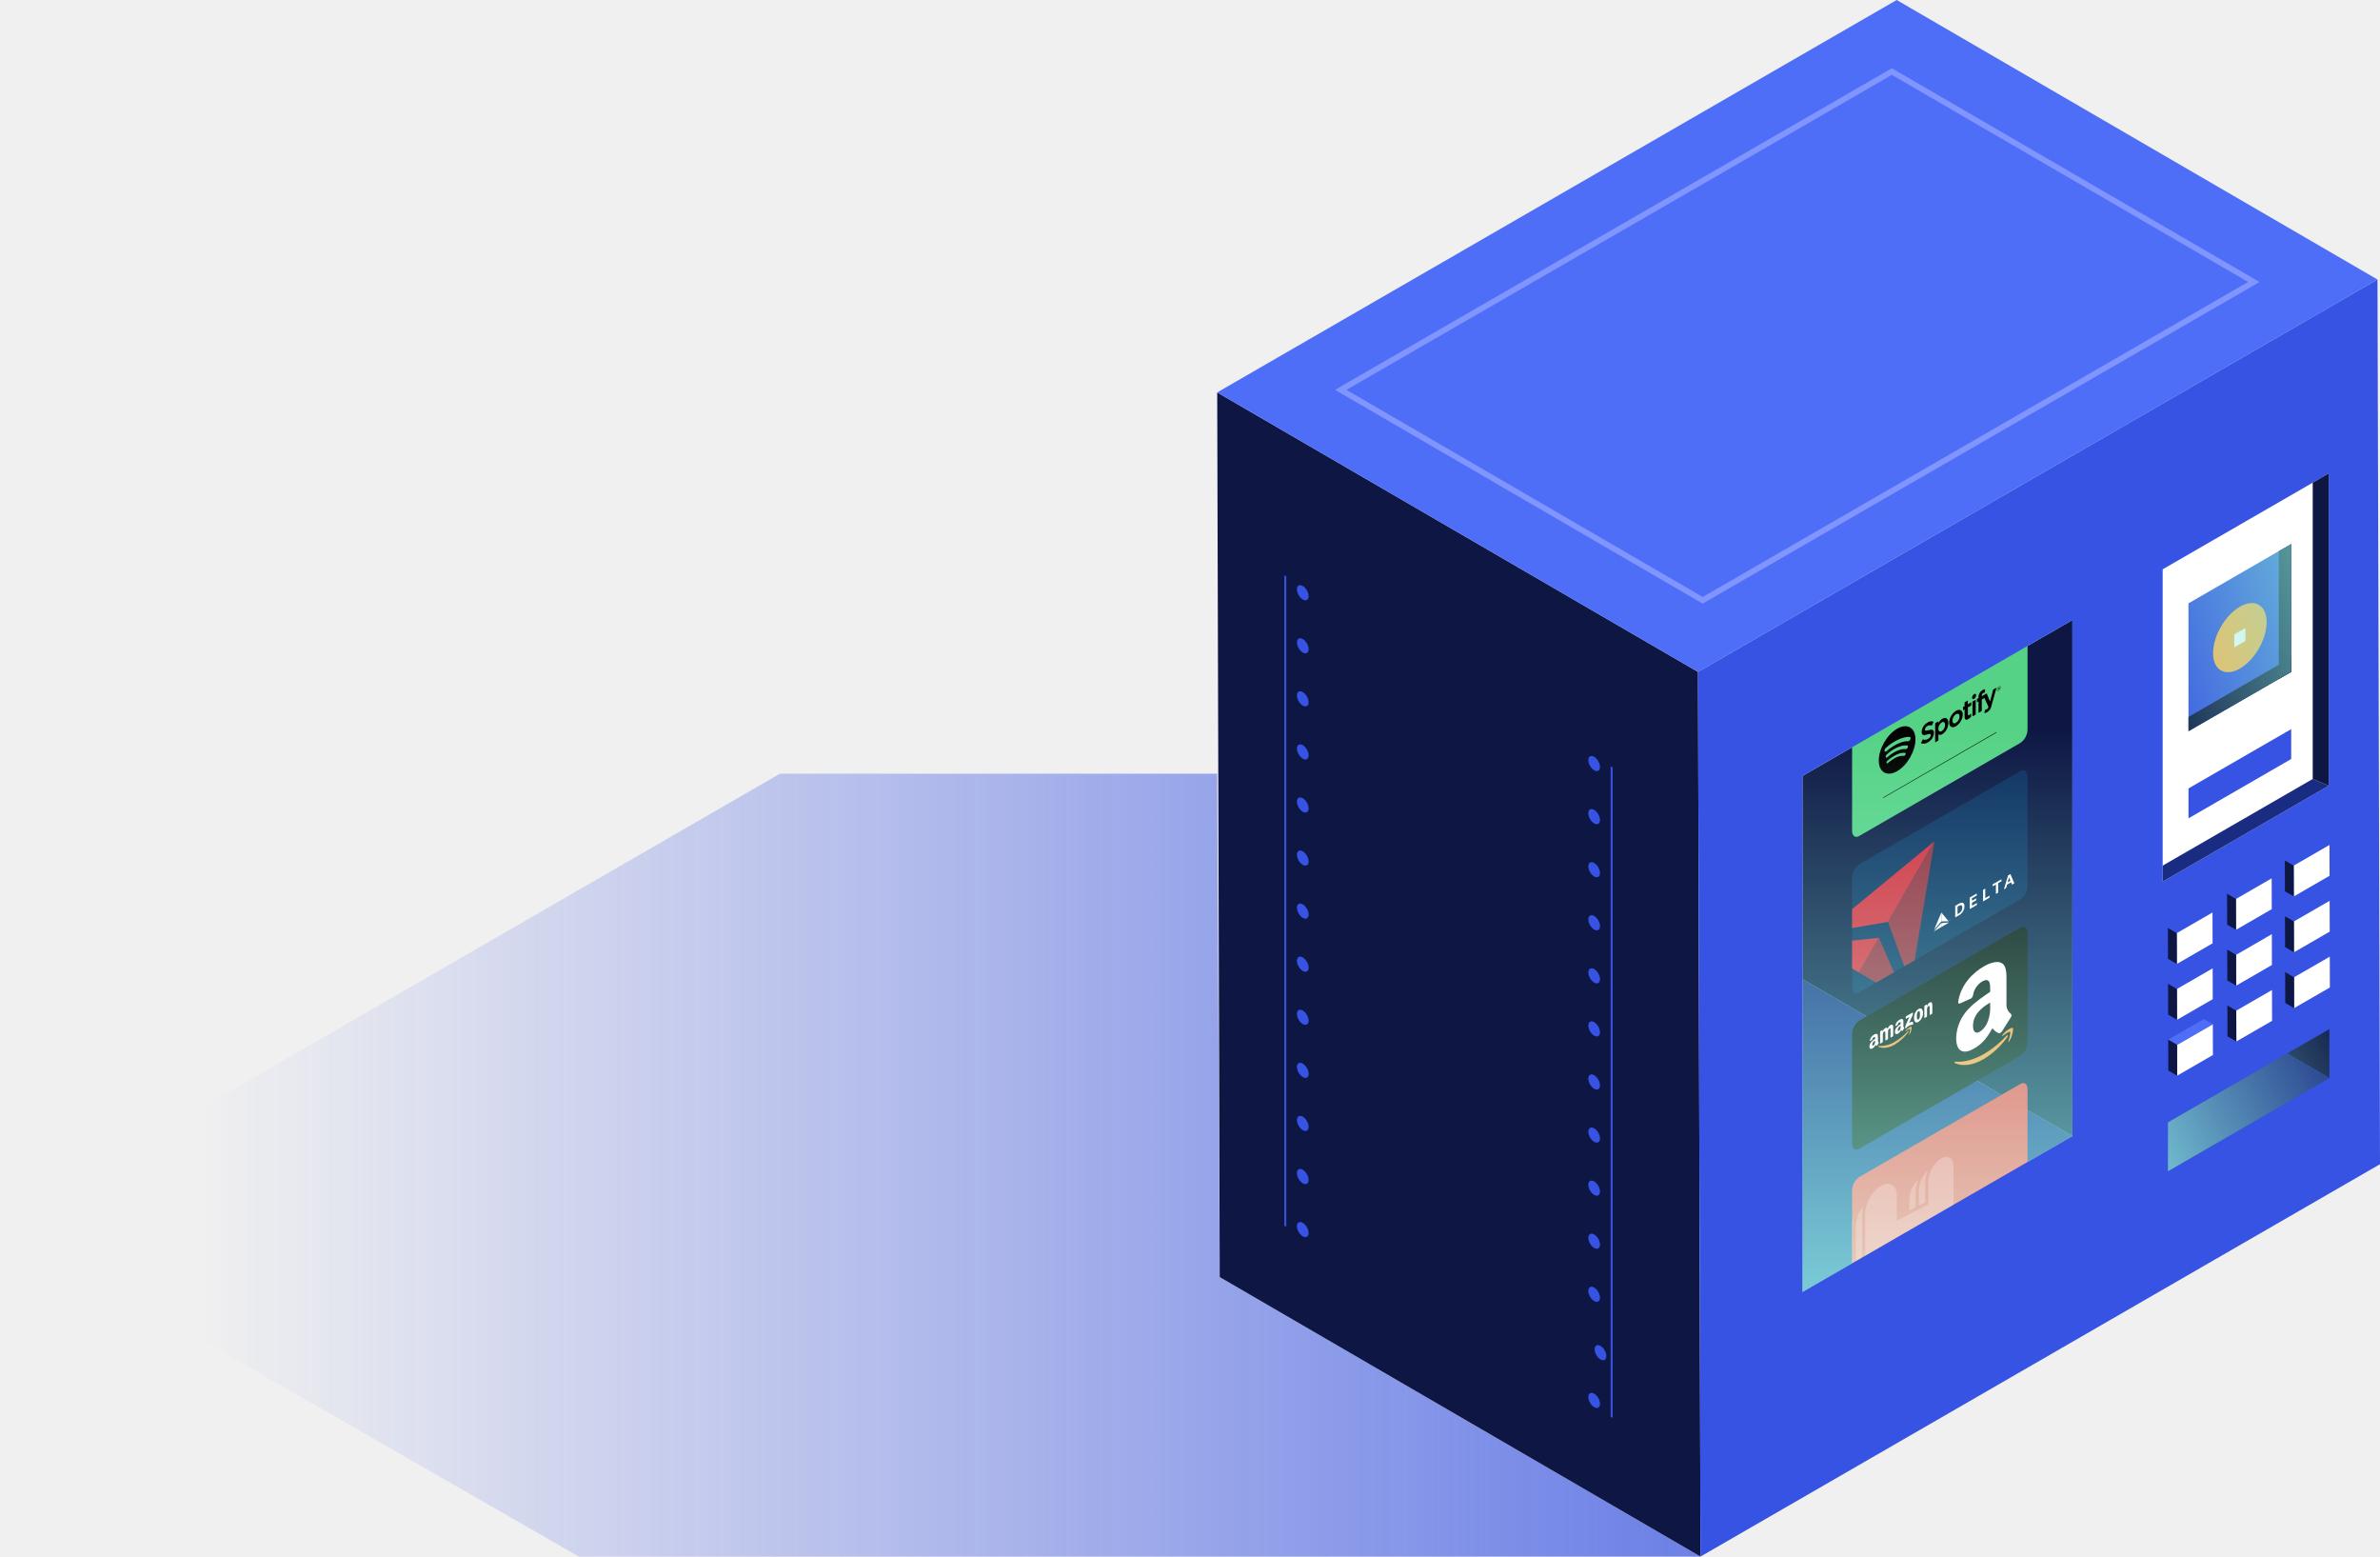
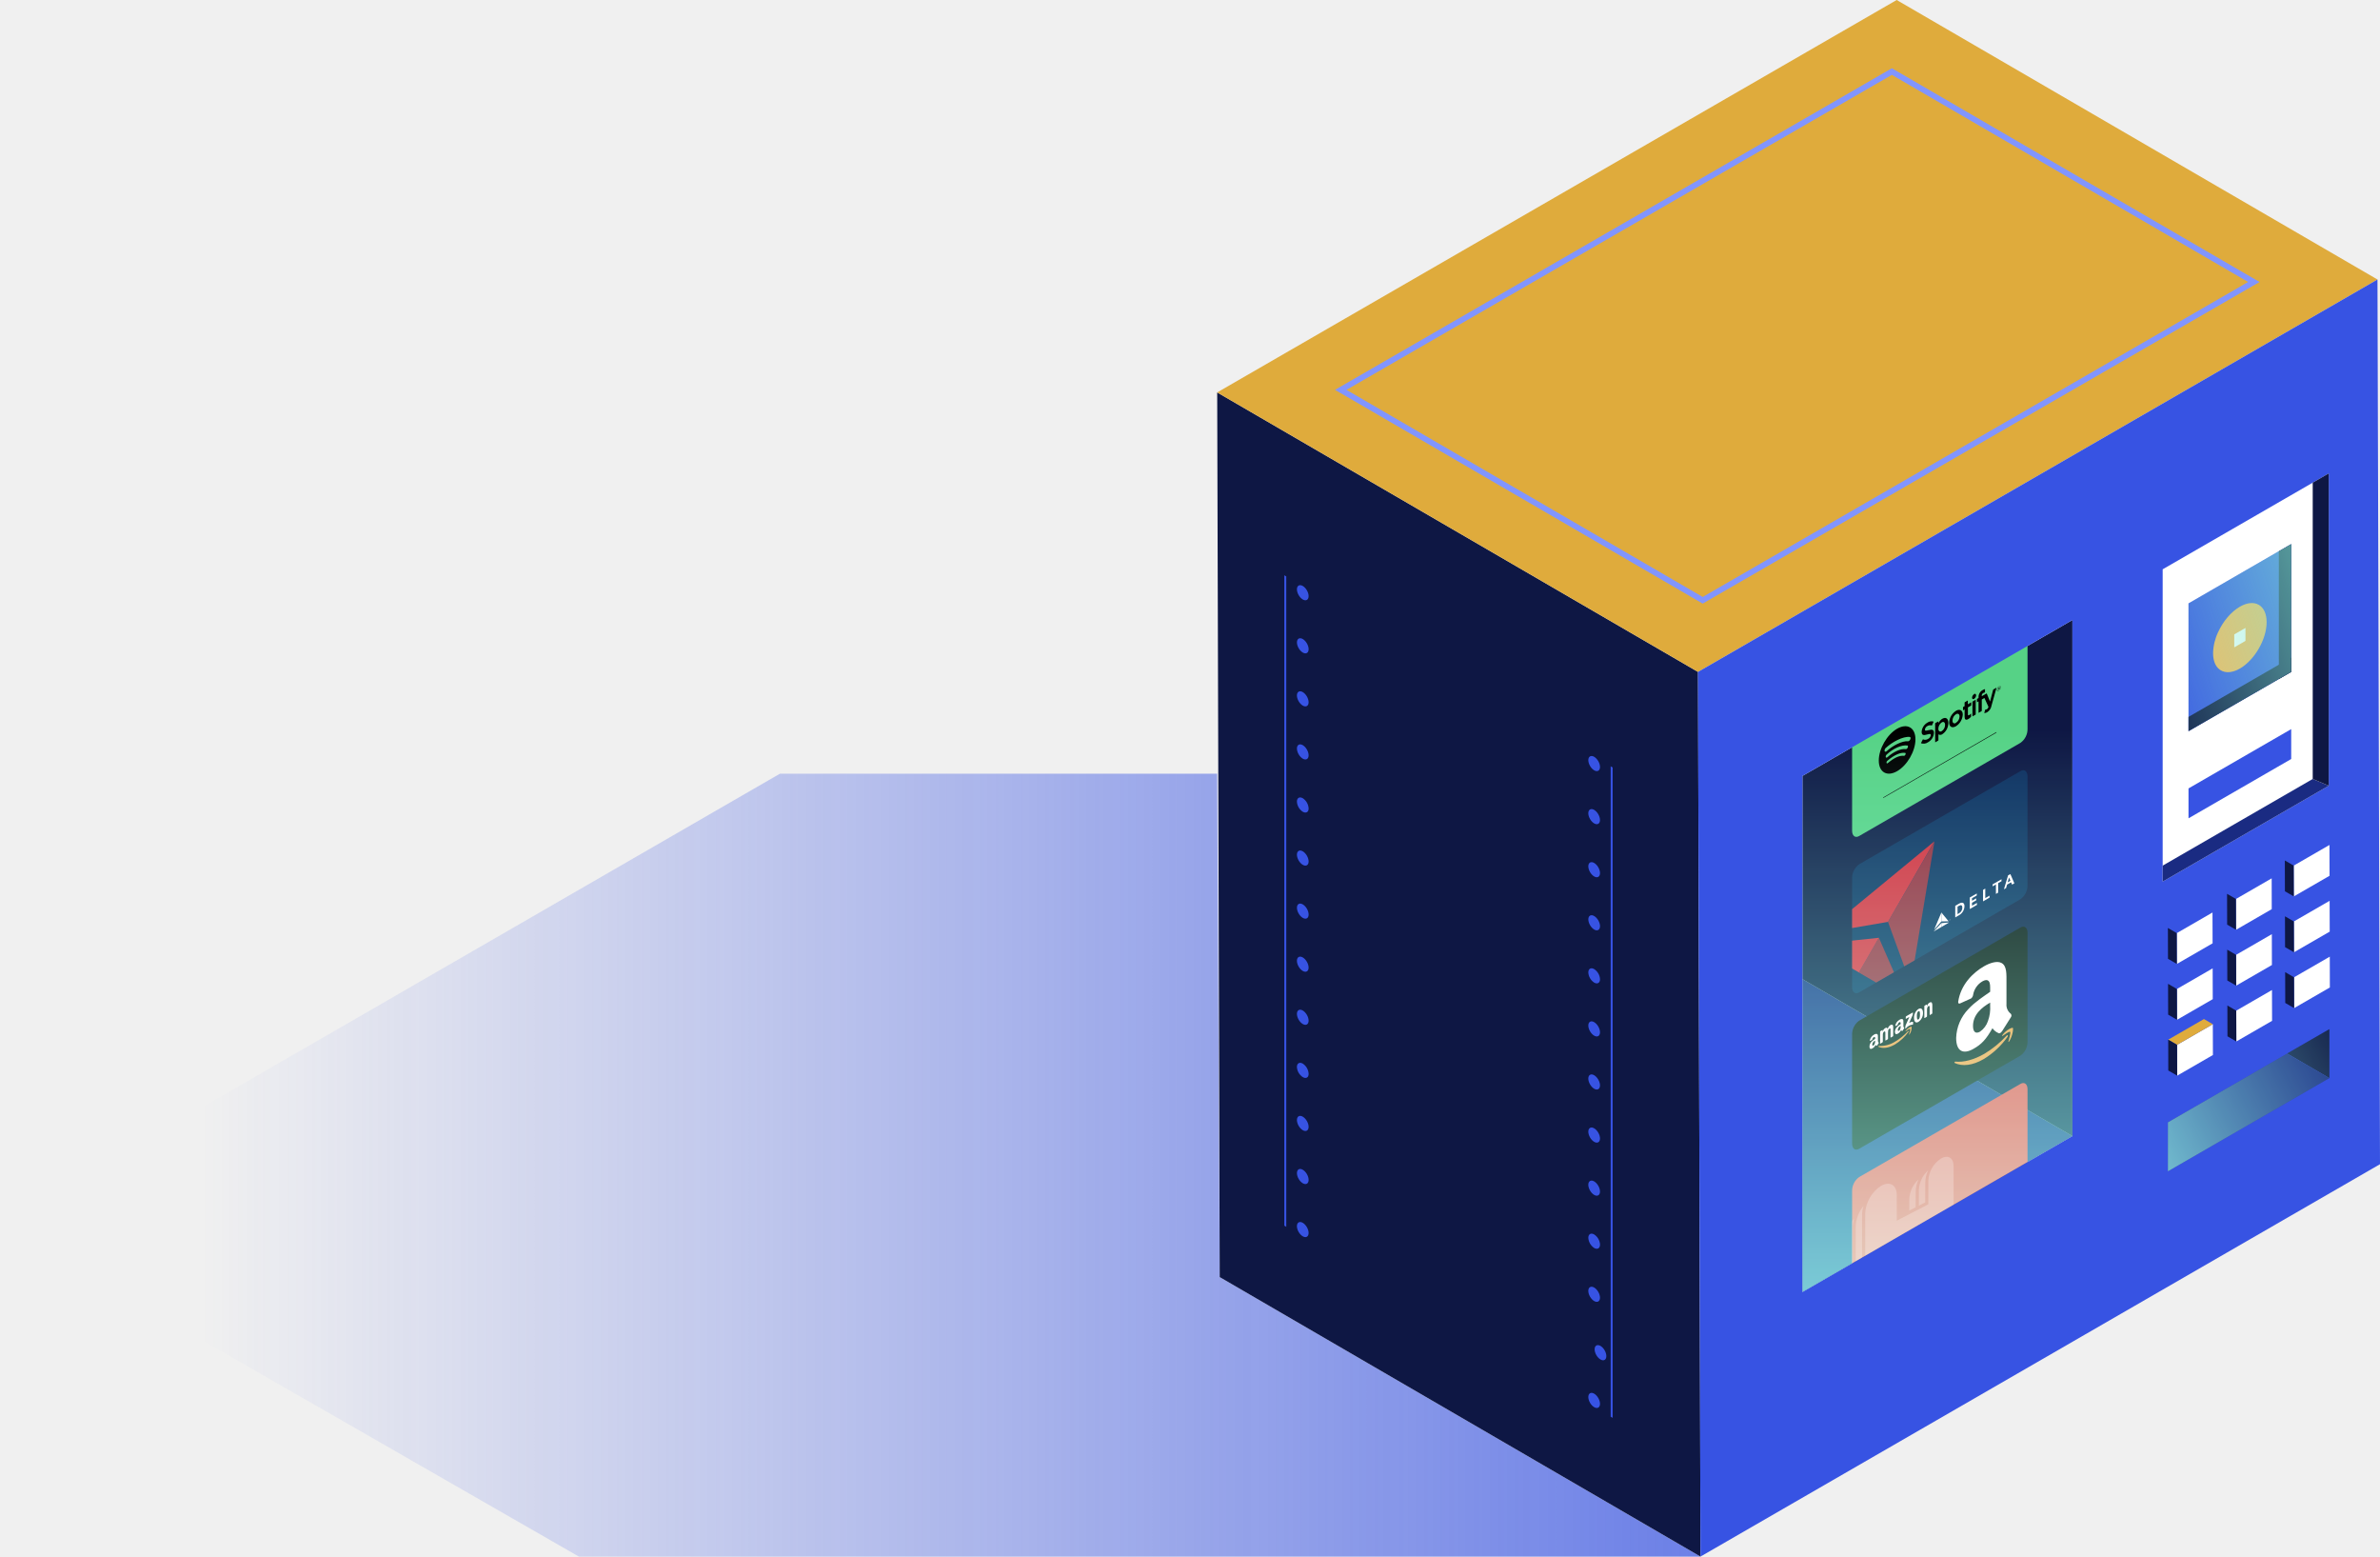
<svg xmlns="http://www.w3.org/2000/svg" xmlns:xlink="http://www.w3.org/1999/xlink" viewBox="0 0 1038.39 678.93">
  <defs>
-     <style>.cls-1,.cls-7{fill:none;}.cls-2{isolation:isolate;}.cls-3{fill:#1a2b82;}.cls-4{fill:#0e1744;}.cls-5{fill:url(#linear-gradient);}.cls-6{fill:#4f6ef7;}.cls-7{stroke:#8195ff;stroke-miterlimit:10;stroke-width:2.5px;}.cls-8{fill:#3753e3;}.cls-9{fill:#0b0a0a;}.cls-10{fill:#e59a34;}.cls-10,.cls-11{fill-rule:evenodd;}.cls-11,.cls-14{fill:#fff;}.cls-12{fill:#56d286;}.cls-13{fill:#0d2d5f;}.cls-15{clip-path:url(#clip-path);}.cls-16{fill:#90263a;}.cls-17{fill:#cd2638;}.cls-18{fill:#d53c3b;}.cls-19{clip-path:url(#clip-path-2);}.cls-20{opacity:0.25;}.cls-21,.cls-24{mix-blend-mode:screen;}.cls-21{fill:url(#linear-gradient-2);}.cls-22{fill:#fdb455;}.cls-23{fill:url(#linear-gradient-3);}.cls-24{fill:url(#linear-gradient-4);}</style>
+     <style>.cls-1,.cls-7{fill:none;}.cls-2{isolation:isolate;}.cls-3{fill:#1a2b82;}.cls-4{fill:#0e1744;}.cls-5{fill:url(#linear-gradient);}.cls-6{fill:#dfab3c;}.cls-7{stroke:#8195ff;stroke-miterlimit:10;stroke-width:2.5px;}.cls-8{fill:#3753e3;}.cls-9{fill:#0b0a0a;}.cls-10{fill:#e59a34;}.cls-10,.cls-11{fill-rule:evenodd;}.cls-11,.cls-14{fill:#fff;}.cls-12{fill:#56d286;}.cls-13{fill:#0d2d5f;}.cls-15{clip-path:url(#clip-path);}.cls-16{fill:#90263a;}.cls-17{fill:#cd2638;}.cls-18{fill:#d53c3b;}.cls-19{clip-path:url(#clip-path-2);}.cls-20{opacity:0.25;}.cls-21,.cls-24{mix-blend-mode:screen;}.cls-21{fill:url(#linear-gradient-2);}.cls-22{fill:#fdb455;}.cls-23{fill:url(#linear-gradient-3);}.cls-24{fill:url(#linear-gradient-4);}</style>
    <linearGradient id="linear-gradient" x1="2638.75" y1="508.2" x2="3813.75" y2="508.2" gradientTransform="matrix(-1, 0, 0, 1, 3901.41, 0)" gradientUnits="userSpaceOnUse">
      <stop offset="0.22" stop-color="#3753e3" />
      <stop offset="1" stop-color="#3753e3" stop-opacity="0" />
    </linearGradient>
    <clipPath id="clip-path">
      <path class="cls-1" d="M881.53,392.2l-70.39,40.63c-1.7,1-3.07-.06-3.07-2.33V382.85a7.37,7.37,0,0,1,3.07-5.88l70.39-40.64c1.7-1,3.08.06,3.08,2.33v47.65A7.4,7.4,0,0,1,881.53,392.2Z" />
    </clipPath>
    <clipPath id="clip-path-2">
      <path class="cls-1" d="M881.53,528.62l-70.39,40.64c-1.7,1-3.07-.06-3.07-2.33V519.28a7.37,7.37,0,0,1,3.07-5.88l70.39-40.64c1.7-1,3.08.06,3.08,2.33v47.65A7.36,7.36,0,0,1,881.53,528.62Z" />
    </clipPath>
    <linearGradient id="linear-gradient-2" x1="906.35" y1="518.74" x2="1031.93" y2="453.43" gradientUnits="userSpaceOnUse">
      <stop offset="0" stop-color="#84ecd3" />
      <stop offset="1" stop-color="#84ecd3" stop-opacity="0" />
    </linearGradient>
    <linearGradient id="linear-gradient-3" x1="1064.4" y1="249.83" x2="925.12" y2="295.03" xlink:href="#linear-gradient-2" />
    <linearGradient id="linear-gradient-4" x1="845.3" y1="618.42" x2="845.3" y2="318.44" xlink:href="#linear-gradient-2" />
  </defs>
  <g class="cls-2">
    <g id="Layer_2" data-name="Layer 2">
      <g id="Layer_1-2" data-name="Layer 1">
        <polygon class="cls-3" points="904.19 495.51 786.41 563.51 786.41 427.07 904.19 495.51" />
        <polygon class="cls-4" points="904.19 270.44 904.19 495.51 786.41 427.07 786.41 338.44 904.19 270.44" />
        <polygon class="cls-5" points="532.16 557.02 741.93 678.93 252.57 678.93 0 533.91 340.28 337.46 531.06 337.46 532.16 557.02" />
        <polygon class="cls-4" points="741.93 678.93 532.16 557.02 531.06 171.16 740.83 293.06 741.93 678.93" />
        <polygon class="cls-6" points="740.83 293.06 531.06 171.16 827.52 0 1037.29 121.91 740.83 293.06" />
        <polygon class="cls-7" points="983.35 122.99 742.88 261.82 584.96 170.04 825.42 31.21 983.35 122.99" />
        <polygon class="cls-8" points="703.59 618.41 703.59 334.74 702.73 334.24 702.73 617.91 703.59 618.41" />
        <ellipse class="cls-8" cx="695.53" cy="448.77" rx="2.08" ry="3.61" transform="translate(-131.2 407.89) rotate(-30)" />
        <ellipse class="cls-8" cx="695.53" cy="471.92" rx="2.08" ry="3.61" transform="translate(-142.78 410.99) rotate(-30)" />
        <path class="cls-8" d="M695.53,544.32c1.41.81,2.56.15,2.56-1.48a5.65,5.65,0,0,0-2.56-4.42c-1.4-.81-2.55-.15-2.55,1.48A5.69,5.69,0,0,0,695.53,544.32Z" />
        <ellipse class="cls-8" cx="695.53" cy="495.07" rx="2.08" ry="3.61" transform="translate(-154.35 414.1) rotate(-30)" />
        <path class="cls-8" d="M695.53,428.57c1.41.81,2.56.15,2.56-1.47a5.64,5.64,0,0,0-2.56-4.42c-1.4-.82-2.55-.15-2.55,1.47A5.67,5.67,0,0,0,695.53,428.57Z" />
        <ellipse class="cls-8" cx="695.53" cy="402.48" rx="2.08" ry="3.61" transform="translate(-108.05 401.69) rotate(-30)" />
        <ellipse class="cls-8" cx="695.53" cy="518.22" rx="2.08" ry="3.61" transform="translate(-165.93 417.2) rotate(-30)" />
        <ellipse class="cls-8" cx="695.53" cy="564.52" rx="2.08" ry="3.61" transform="translate(-189.08 423.4) rotate(-30)" />
        <ellipse class="cls-8" cx="695.53" cy="587.66" rx="2.08" ry="3.61" transform="matrix(0.87, -0.5, 0.5, 0.87, -200.65, 426.5)" />
        <ellipse class="cls-8" cx="695.53" cy="610.81" rx="2.08" ry="3.61" transform="translate(-212.22 429.6) rotate(-30)" />
        <ellipse class="cls-8" cx="695.53" cy="379.33" rx="2.08" ry="3.61" transform="translate(-96.48 398.59) rotate(-30)" />
        <ellipse class="cls-8" cx="695.53" cy="356.18" rx="2.08" ry="3.61" transform="translate(-84.91 395.49) rotate(-30)" />
        <ellipse class="cls-8" cx="695.53" cy="333.03" rx="2.08" ry="3.61" transform="translate(-73.33 392.39) rotate(-30)" />
        <polygon class="cls-8" points="560.34 534.59 560.34 250.92 561.2 251.42 561.2 535.09 560.34 534.59" />
        <ellipse class="cls-8" cx="568.4" cy="374.26" rx="2.08" ry="3.61" transform="translate(-110.98 334.34) rotate(-30)" />
        <ellipse class="cls-8" cx="568.4" cy="397.41" rx="2.08" ry="3.61" transform="translate(-122.55 337.44) rotate(-30)" />
        <path class="cls-8" d="M568.4,469.8a5.65,5.65,0,0,1-2.56-4.42c0-1.62,1.15-2.29,2.56-1.47a5.65,5.65,0,0,1,2.55,4.42C571,470,569.8,470.61,568.4,469.8Z" />
        <ellipse class="cls-8" cx="568.4" cy="420.55" rx="2.08" ry="3.61" transform="translate(-134.13 340.54) rotate(-30)" />
        <path class="cls-8" d="M568.4,354.06a5.67,5.67,0,0,1-2.56-4.43c0-1.62,1.15-2.28,2.56-1.47a5.67,5.67,0,0,1,2.55,4.42C571,354.2,569.8,354.87,568.4,354.06Z" />
        <ellipse class="cls-8" cx="568.4" cy="327.96" rx="2.08" ry="3.61" transform="translate(-87.83 328.14) rotate(-30)" />
        <ellipse class="cls-8" cx="568.4" cy="443.7" rx="2.08" ry="3.61" transform="translate(-145.7 343.64) rotate(-30)" />
        <ellipse class="cls-8" cx="568.4" cy="490" rx="2.08" ry="3.61" transform="translate(-168.85 349.85) rotate(-30)" />
        <ellipse class="cls-8" cx="568.4" cy="513.15" rx="2.08" ry="3.61" transform="translate(-180.42 352.95) rotate(-30)" />
        <ellipse class="cls-8" cx="568.4" cy="536.29" rx="2.08" ry="3.61" transform="translate(-192 356.05) rotate(-30)" />
        <ellipse class="cls-8" cx="568.4" cy="304.81" rx="2.08" ry="3.61" transform="translate(-76.26 325.04) rotate(-30)" />
        <ellipse class="cls-8" cx="568.4" cy="281.67" rx="2.08" ry="3.61" transform="translate(-64.68 321.94) rotate(-30)" />
        <ellipse class="cls-8" cx="568.4" cy="258.52" rx="2.08" ry="3.61" transform="translate(-53.11 318.84) rotate(-30)" />
        <path class="cls-9" d="M881.53,460.41l-70.39,40.64c-1.7,1-3.07-.06-3.07-2.33V451.07a7.39,7.39,0,0,1,3.07-5.89l70.39-40.63c1.7-1,3.08.06,3.08,2.33v47.65A7.38,7.38,0,0,1,881.53,460.41Z" />
        <path id="path8" class="cls-10" d="M832.65,450.06a19.88,19.88,0,0,1-5.9,5.5c-2.8,1.61-5.31,1.87-7.21,1-.15-.07,0-.36.16-.34a12.47,12.47,0,0,0,7.21-1.95,24.55,24.55,0,0,0,5.51-4.48c.27-.29.49-.08.23.3" />
        <path id="path10" class="cls-10" d="M833.31,448.8c-.2-.19-1.35.63-1.86,1-.16.11-.18,0,0-.23.91-1.27,2.41-1.92,2.58-1.77a5.37,5.37,0,0,1-.9,3.35c-.13.2-.26.2-.2,0,.19-.67.63-2.17.42-2.35" />
        <path id="path12" class="cls-11" d="M831.48,444.27v-.72a.37.37,0,0,1,.16-.28l2.8-1.61c.09-.05.16,0,.16.09v.62a2,2,0,0,1-.21.58l-1.45,3.23a2.93,2.93,0,0,1,1.59-.52c.11,0,.14.1.15.19v.78c0,.1-.1.28-.2.28a4.16,4.16,0,0,0-3,1.71c-.09.12-.19.05-.19-.05v-.74a1.35,1.35,0,0,1,.1-.55l1.68-3.76-1.46.84c-.09.05-.17,0-.17-.09" />
        <path id="path14" class="cls-11" d="M821.29,454.67l-.85.5a.1.1,0,0,1-.15-.08V450a.34.34,0,0,1,.16-.27l.8-.46c.08,0,.15,0,.15.08V450h0a2.43,2.43,0,0,1,1.12-1.58c.53-.31.86-.2,1.1.3a2.69,2.69,0,0,1,1.17-1.62c.36-.2.75-.26,1,0s.21.92.21,1.46v3.2a.37.37,0,0,1-.16.28l-.85.49c-.09,0-.16,0-.16-.1v-2.68a7.26,7.26,0,0,0,0-.94c-.06-.3-.25-.29-.5-.14a1.31,1.31,0,0,0-.51.7,4.48,4.48,0,0,0-.08,1v2.68a.36.36,0,0,1-.16.28l-.85.49a.1.1,0,0,1-.15-.09v-2.69c0-.56.08-1.44-.53-1.09s-.58,1.15-.58,1.73v2.69a.35.35,0,0,1-.17.27" />
        <path id="path16" class="cls-11" d="M837,440.09c1.27-.73,2,.13,2,1.73a4.63,4.63,0,0,1-2,3.89c-1.23.71-1.91-.15-1.91-1.72a4.51,4.51,0,0,1,1.91-3.9m0,1c-.63.36-.67,1.37-.67,2s0,1.94.66,1.56.69-1.47.69-2.12a4.69,4.69,0,0,0-.12-1.27c-.1-.29-.29-.32-.56-.16" />
        <path id="path18" class="cls-11" d="M840.58,443.54l-.84.49c-.09,0-.16,0-.16-.1v-5.06a.36.36,0,0,1,.17-.26l.78-.45c.08,0,.14,0,.16,0V439h0a2.57,2.57,0,0,1,1.16-1.69c.38-.22.75-.27,1,0a2.84,2.84,0,0,1,.22,1.44v3.19a.35.35,0,0,1-.16.25l-.85.5c-.08,0-.14,0-.15-.08v-2.75c0-.55.05-1.39-.53-1.05a1.27,1.27,0,0,0-.5.69,3.43,3.43,0,0,0-.13,1v2.73a.38.38,0,0,1-.17.28" />
        <path id="path28" class="cls-11" d="M829.26,447.66a2.78,2.78,0,0,1-.16,1.14,1.53,1.53,0,0,1-.59.78c-.33.19-.52,0-.52-.41a2.08,2.08,0,0,1,1.27-1.72v.21m.85,1.91a.25.25,0,0,1-.2.14,1,1,0,0,1-.48-.38,3.48,3.48,0,0,1-1.41,1.53c-.71.41-1.27.22-1.27-.81a3.2,3.2,0,0,1,.91-2.13,9.79,9.79,0,0,1,1.6-1.27v-.12a1.12,1.12,0,0,0-.11-.66c-.1-.12-.3-.08-.47,0a1.43,1.43,0,0,0-.69,1,.39.39,0,0,1-.14.26l-.83.38c-.07,0-.15,0-.12-.14a3.68,3.68,0,0,1,1.9-2.6,1.49,1.49,0,0,1,1.28-.25c.41.21.37.83.37,1.48v1.54a.82.82,0,0,0,.32.72.22.22,0,0,1,0,.27c-.18.27-.48.76-.65,1h0" />
        <path id="path30" class="cls-11" d="M818.11,454.09a2.76,2.76,0,0,1-.16,1.14,1.49,1.49,0,0,1-.58.79c-.33.19-.52,0-.52-.42a2.08,2.08,0,0,1,1.26-1.72v.21M819,456a.28.28,0,0,1-.2.14,1.13,1.13,0,0,1-.49-.37,3.38,3.38,0,0,1-1.4,1.52c-.71.41-1.27.22-1.27-.8a3.2,3.2,0,0,1,.91-2.14,10.09,10.09,0,0,1,1.59-1.26V453c0-.23,0-.52-.1-.65s-.3-.09-.48,0a1.41,1.41,0,0,0-.68,1,.39.39,0,0,1-.15.27l-.82.37c-.07,0-.15,0-.13-.13a3.74,3.74,0,0,1,1.9-2.61,1.54,1.54,0,0,1,1.28-.25c.42.21.38.83.38,1.48V454a.82.82,0,0,0,.32.73.21.21,0,0,1,0,.26l-.65,1h0" />
        <path id="path8-2" data-name="path8" class="cls-10" d="M875.84,452.28a34.89,34.89,0,0,1-10.36,9.66c-4.9,2.83-9.32,3.27-12.66,1.7-.26-.12,0-.63.29-.6,3.6.35,8.06-.76,12.66-3.41a43.53,43.53,0,0,0,9.66-7.87c.47-.51.87-.14.41.52" />
        <path id="path10-2" data-name="path10" class="cls-10" d="M877,450.06c-.35-.32-2.37,1.12-3.27,1.77-.27.19-.31-.06-.07-.4,1.6-2.23,4.23-3.37,4.54-3.11s-.08,3.54-1.59,5.87c-.23.35-.45.36-.34,0,.33-1.18,1.09-3.81.73-4.14" />
        <path id="path30-2" data-name="path30" class="cls-11" d="M868.3,438.57a16.58,16.58,0,0,1-.94,6.73,9.15,9.15,0,0,1-3.48,4.67c-1.93,1.11-3.06.06-3.06-2.47,0-5,3.84-8.1,7.48-10.2v1.27m5.08,11.3a1.53,1.53,0,0,1-1.19.83,6.08,6.08,0,0,1-2.89-2.23c-2.76,4.86-4.71,7-8.3,9-4.23,2.44-7.53,1.32-7.53-4.75a19,19,0,0,1,5.37-12.64c2.73-3,6.55-5.43,9.46-7.5v-.75c0-1.39.09-3.09-.61-3.88s-1.79-.49-2.82.11a8.46,8.46,0,0,0-4,5.85,2.47,2.47,0,0,1-.87,1.57l-4.89,2.21c-.41.13-.86,0-.75-.79,1.13-7.52,6.47-12.67,11.26-15.44,2.45-1.41,5.65-2.5,7.58-1.47,2.45,1.24,2.22,4.92,2.22,8.77v9.1a4.85,4.85,0,0,0,1.9,4.31,1.24,1.24,0,0,1,0,1.56c-1,1.59-2.85,4.49-3.86,6.11h0" />
        <path class="cls-12" d="M881.53,324l-70.39,40.64c-1.7,1-3.07-.06-3.07-2.33V314.61a7.36,7.36,0,0,1,3.07-5.88l70.39-40.64c1.7-1,3.08.06,3.08,2.33v47.65A7.36,7.36,0,0,1,881.53,324Z" />
        <path d="M827.71,317.84c-4.41,2.54-8,8.75-8,13.87s3.58,7.19,8,4.65,8-8.76,8-13.87-3.57-7.2-8-4.65Zm3.66,11.24c-.15.35-.45.62-.69.59-1.87-.25-4.23.81-7,3.15-.27.23-.53.19-.59-.09a1,1,0,0,1,.37-.91c3-2.56,5.65-3.72,7.75-3.44C831.44,328.41,831.51,328.72,831.37,329.08Zm1-3.09c-.18.45-.56.78-.85.74-2.15-.3-5.42,1.15-8,3.51-.32.3-.67.29-.77,0a1.25,1.25,0,0,1,.41-1.14c2.9-2.7,6.51-4.28,9-3.95.29,0,.38.43.2.87Zm.09-2.67c-2.57-.29-6.82,2-9.27,4.28-.4.37-.82.35-.94,0a1.52,1.52,0,0,1,.5-1.36c2.82-2.62,7.51-5.14,10.47-4.81.36,0,.47.5.26,1s-.67.93-1,.89Zm9-4.86c-1.38.41-1.62.28-1.62-.28a2,2,0,0,1,1.07-1.51,2.33,2.33,0,0,1,1.88-.25.1.1,0,0,0,.07,0,.16.16,0,0,0,.06-.08l.67-1.49c0-.06,0-.12,0-.13a3.15,3.15,0,0,0-2.65.46,5,5,0,0,0-2.53,4c0,1.59.9,1.63,2.45,1.17,1.32-.4,1.54-.24,1.54.29a2.09,2.09,0,0,1-1.17,1.63,2.26,2.26,0,0,1-2.2.21s0,0-.07,0l-.06.08-.75,1.47c0,.07,0,.13,0,.15a3.29,3.29,0,0,0,3-.41,5,5,0,0,0,2.63-4.11c0-1.33-.68-1.67-2.36-1.17Zm6-5a4.58,4.58,0,0,0-1.73,2v-.73c0-.06,0-.08-.09-.06l-1.24.72a.2.2,0,0,0-.09.15v8.14c0,.06,0,.08.09.06l1.24-.72a.2.2,0,0,0,.09-.15v-2.57a1.5,1.5,0,0,0,1.73-.09,5.86,5.86,0,0,0,2.6-4.86c0-2.21-1.3-2.61-2.6-1.86Zm1.17,2.69a3.25,3.25,0,0,1-1.45,2.74c-.85.49-1.48,0-1.48-1.05a3.34,3.34,0,0,1,1.48-2.76c.84-.49,1.45,0,1.45,1.07Zm4.78-6.12a6.42,6.42,0,0,0-3,5.09c0,1.88,1.29,2.6,2.94,1.65a6.44,6.44,0,0,0,3-5.09c0-1.89-1.3-2.61-3-1.65Zm0,5.27c-.88.51-1.55.07-1.55-1a3.35,3.35,0,0,1,1.53-2.78c.89-.51,1.56-.08,1.56,1A3.38,3.38,0,0,1,853.38,315.26Zm6.51-8.9-1.36.78v-1.61a.06.06,0,0,0-.09,0l-1.23.71a.2.2,0,0,0-.09.16V308l-.6.34a.2.2,0,0,0-.09.16v1.23c0,.06,0,.08.09.05l.6-.34v3.18c0,1.29.55,1.62,1.64,1a3.88,3.88,0,0,0,1.15-1,.18.18,0,0,0,.05-.11v-1.18s0-.06,0-.06a.11.11,0,0,0-.09,0,2.94,2.94,0,0,1-.73.62c-.39.23-.57.12-.57-.35v-3l1.36-.78a.2.2,0,0,0,.09-.16v-1.23c0-.06,0-.08-.09-.05Zm4.73-2.73v-.19a1.22,1.22,0,0,1,.62-1.2,2.24,2.24,0,0,1,.7-.26s.06,0,.08-.06a.21.21,0,0,0,0-.11v-1.2a.06.06,0,0,0-.07-.07,3.48,3.48,0,0,0-1,.43,3.43,3.43,0,0,0-1.74,3.15v.31l-.6.34a.2.2,0,0,0-.09.16v1.23c0,.06,0,.08.09.06l.6-.35v4.91c0,.06,0,.08.09.06l1.23-.72a.2.2,0,0,0,.09-.15v-4.91l1.15-.67,1.77,3.89c-.2.63-.4.85-.67,1a1.13,1.13,0,0,1-.68.17.13.13,0,0,0-.07,0,.22.22,0,0,0,0,.08l-.42,1.31c0,.06,0,.11,0,.11a2.14,2.14,0,0,0,1.31-.37,4.17,4.17,0,0,0,1.86-2.89l2.14-7.65s0-.07,0-.09,0,0-.07,0l-1.28.74a.19.19,0,0,0-.09.12L868.25,306l-1.44-3.53s0,0-.08,0l-2.11,1.21Zm-2.74,1.58-1.24.71a.2.2,0,0,0-.09.16v6.25a.06.06,0,0,0,.09.05l1.24-.71a.2.2,0,0,0,.09-.16v-6.25a.06.06,0,0,0-.09-.05Zm-.61-2.49a2,2,0,0,0-.89,1.54c0,.56.4.8.89.51a2,2,0,0,0,.88-1.53C862.15,302.67,861.75,302.44,861.27,302.72Zm10.81-1.39c-.49.28-.87.05-.87-.51a1.91,1.91,0,0,1,.87-1.51c.49-.28.87-.05.87.5A1.92,1.92,0,0,1,872.08,301.33Zm0-1.92a1.71,1.71,0,0,0-.78,1.36c0,.5.33.71.78.46a1.73,1.73,0,0,0,.78-1.36C872.86,299.36,872.52,299.15,872.08,299.41Zm.19.9.25.25-.21.12-.22-.23-.19.1v.37l-.17.1V300l.4-.23c.22-.12.36-.08.36.13a.64.64,0,0,1-.21.45Zm-.14-.4-.23.13v.34l.23-.13a.34.34,0,0,0,.18-.27C872.31,299.87,872.24,299.85,872.13,299.91Z" />
        <polygon points="871.03 319.55 821.65 348.06 821.65 347.8 871.03 319.29 871.03 319.55" />
        <path class="cls-13" d="M881.53,392.2l-70.39,40.63c-1.7,1-3.07-.06-3.07-2.33V382.85a7.37,7.37,0,0,1,3.07-5.88l70.39-40.64c1.7-1,3.08.06,3.08,2.33v47.65A7.4,7.4,0,0,1,881.53,392.2Z" />
        <path class="cls-14" d="M850.16,401.83l-3.14.06V398Zm.25.52-3.39.3v1.66Z" />
        <polyline class="cls-14" points="843.87 405.46 847.02 398.02 847.02 401.89 843.87 405.46" />
        <polyline class="cls-14" points="843.62 406.28 847.02 404.31 847.02 402.65 843.62 406.28" />
        <path class="cls-14" d="M850.69,401c.12-.07.22,0,.22.13a.48.48,0,0,1-.22.39c-.12.07-.22,0-.22-.13h0A.49.49,0,0,1,850.69,401Zm0,.48a.44.44,0,0,0,.19-.33.12.12,0,0,0-.19-.11.41.41,0,0,0-.19.33h0c0,.12.08.17.19.11Zm-.05,0,0,0v-.3l.1-.06c.06,0,.08,0,.08,0a.17.17,0,0,1-.07.12l.08.09,0,0-.08-.09-.05,0Zm0-.17,0,0a.12.12,0,0,0,.08-.1s0,0-.06,0l-.06,0v.1Z" />
        <path class="cls-14" d="M853.07,400.15l1.52-.88a4.67,4.67,0,0,0,2.51-4c0-1.56-.94-2-2.51-1.06l-1.52.88Zm1-4.7.56-.33c1-.58,1.53-.29,1.53.76a2.79,2.79,0,0,1-1.53,2.51l-.56.33Z" />
        <polygon class="cls-14" points="860.38 393.75 862.22 392.69 862.22 391.82 860.38 392.88 860.38 391.78 862.46 390.58 862.46 389.71 859.41 391.47 859.41 396.49 862.53 394.69 862.53 393.82 860.38 395.06 860.38 393.75" />
        <polygon class="cls-14" points="868.03 390.64 866.17 391.72 866.17 387.57 865.2 388.13 865.2 393.15 868.03 391.51 868.03 390.64" />
        <polygon class="cls-14" points="873.25 383.49 869.37 385.73 869.37 386.6 870.82 385.76 870.82 389.9 871.79 389.34 871.79 385.2 873.25 384.36 873.25 383.49" />
        <path class="cls-14" d="M878.86,385.26l-1,.58-.42-1-1.76,1-.43,1.5-.94.54,1.81-6.08,1-.56Zm-1.71-1.11-.6-1.43-.61,2.13Z" />
        <g class="cls-15">
          <path class="cls-16" d="M833.63,429.18l-9.9-27.09L844,367Zm-2,7L819.74,409,811,424.15Z" />
          <polyline class="cls-17" points="795.46 406.93 843.96 366.96 823.73 402.09 795.46 406.93" />
          <polyline class="cls-17" points="790.43 412.14 811.04 424.15 819.74 409.03 790.43 412.14" />
        </g>
        <path class="cls-18" d="M881.53,528.62l-70.39,40.64c-1.7,1-3.07-.06-3.07-2.33V519.28a7.37,7.37,0,0,1,3.07-5.88l70.39-40.64c1.7-1,3.08.06,3.08,2.33v47.65A7.36,7.36,0,0,1,881.53,528.62Z" />
        <g id="layer1">
          <g id="g5994">
            <path id="path3013" class="cls-14" d="M877.66,517.65s-.07,0-.07,0v-.55l-.13.08s-.06,0-.06,0a.15.15,0,0,1,.06-.11l.41-.24s.06,0,.06,0a.15.15,0,0,1-.06.11l-.14.07v.55a.17.17,0,0,1-.07.13m1-.59s-.07,0-.07,0v-.48l-.18.63a.09.09,0,0,1,0,.05s0,0,0,0l-.18-.42v.47a.17.17,0,0,1-.07.13s-.07,0-.07,0v-.56a.23.23,0,0,1,.12-.2c.05,0,.09,0,.1,0l.14.33.13-.48a.28.28,0,0,1,.11-.15c.06,0,.11,0,.11.07v.57a.15.15,0,0,1-.07.12" />
            <path id="path3017" class="cls-14" d="M841.57,537.47a2.11,2.11,0,0,1,.2-.86,2,2,0,0,0-.66,1.38v.84l.46-.23Z" />
            <path id="path3021" class="cls-14" d="M841.11,543.52c0,.47.28.71.66.62a.89.89,0,0,1-.2-.62v-1.58l-.46.26Z" />
            <path id="path3025" class="cls-14" d="M842.25,541.55l-.46.26v1.58c0,.47.28.71.66.62a.87.87,0,0,1-.2-.62Z" />
            <path id="path3029" class="cls-14" d="M842.25,536.81a2.07,2.07,0,0,1,.2-.85,2,2,0,0,0-.66,1.38v1.14l.46-.23Z" />
            <path id="path3033" class="cls-14" d="M837.14,539.43a2.41,2.41,0,0,0-.56,1.44v5c0,.48.22.77.56.81a1.28,1.28,0,0,1-.11-.55v-6a2.17,2.17,0,0,1,.11-.66" />
            <path id="path3037" class="cls-14" d="M837.71,539.17a2.23,2.23,0,0,1,.11-.66,2.41,2.41,0,0,0-.56,1.45v6c0,.57.31.87.74.81a1.07,1.07,0,0,1-.29-.8Z" />
            <path id="path3041" class="cls-14" d="M843.38,535.11a2,2,0,0,0-.91,1.57v1.71l-2.26,1.18v-1.84c0-.73-.51-1-1.14-.66a2.52,2.52,0,0,0-1.13,2v6.83c0,.73.51,1,1.13.66a2.5,2.5,0,0,0,1.14-2v-2.11l2.26-1.31v2.11c0,.58.41.81.91.52a2,2,0,0,0,.91-1.57v-6.58c0-.58-.41-.81-.91-.52" />
            <path id="path3045" class="cls-14" d="M851.21,537v-2l-2.45,1.42v1.95a.76.76,0,0,1-.33.57c-.18.11-.33,0-.33-.19v-4.44a.74.74,0,0,1,.33-.58c.18-.11.33,0,.33.19v1.81l2.45-1.41v-1.81a.73.73,0,0,1,.33-.58c.19-.1.33,0,.33.2v4.44a.7.7,0,0,1-.33.57c-.19.11-.33,0-.33-.19" />
            <path id="path3049" class="cls-14" d="M852.34,534.82a3.49,3.49,0,0,1,1.62-2.88c1-.58,1.62-.06,1.62,1a3.49,3.49,0,0,1-1.62,2.89c-1,.58-1.62.06-1.62-1m2.62-1.51c0-.7-.36-1.13-1-.76a2.28,2.28,0,0,0-1,1.91c0,.71.35,1.13,1,.77a2.3,2.3,0,0,0,1-1.92" />
            <path id="path3053" class="cls-14" d="M859.05,529c1-.56,1.56,0,1.56,1a.64.64,0,0,1-.35.53l-2.18,1.26c0,.61.44.9,1.08.53a2.59,2.59,0,0,0,.8-.76.37.37,0,0,1,.13-.12c.14-.07.24,0,.24.14a.53.53,0,0,1-.1.29,3.4,3.4,0,0,1-1.13,1c-1,.55-1.65.17-1.65-1a3.56,3.56,0,0,1,1.6-2.87m-1,2.24,2-1.13c0-.48-.3-.93-1-.54a2.18,2.18,0,0,0-1,1.67" />
            <path id="path3057" class="cls-14" d="M861,531.38v-4.52a.66.66,0,0,1,.3-.52.19.19,0,0,1,.3.18V531a.69.69,0,0,1-.3.52c-.17.09-.3,0-.3-.18" />
            <path id="path3061" class="cls-14" d="M862,530.55a.59.59,0,0,1,.26-.45.31.31,0,0,1,.15,0A1.4,1.4,0,0,0,864,529c0-.37-.36-.29-.78-.15s-1.18.36-1.18-.44a2.32,2.32,0,0,1,1.22-1.81,1.47,1.47,0,0,1,1.07-.23.16.16,0,0,1,.11.17.54.54,0,0,1-.25.43.16.16,0,0,1-.13,0,1.09,1.09,0,0,0-.79.17,1.17,1.17,0,0,0-.66.87c0,.32.35.23.75.11s1.22-.38,1.22.47a2.35,2.35,0,0,1-1.3,1.89,1.52,1.52,0,0,1-1.16.25c-.07,0-.12-.08-.12-.18" />
            <path id="path3065" class="cls-14" d="M865.33,528.31c.23-.13.42,0,.42.23a.94.94,0,0,1-.42.73c-.22.13-.41,0-.41-.25a.92.92,0,0,1,.41-.71" />
            <path id="path3069" class="cls-14" d="M868.85,525.29a3.47,3.47,0,0,1,1.62-2.88c1-.58,1.62-.06,1.62,1a3.49,3.49,0,0,1-1.62,2.89c-1,.57-1.62.06-1.62-1m2.62-1.51c0-.7-.36-1.13-1-.76a2.29,2.29,0,0,0-1,1.91c0,.71.36,1.13,1,.76a2.27,2.27,0,0,0,1-1.91" />
            <path id="path3073" class="cls-14" d="M877,519.74v2.38a.67.67,0,0,1-.3.52c-.16.1-.3,0-.3-.17V520.3c0-.44-.16-.55-.55-.32a2.72,2.72,0,0,0-.8,1.15v2.12a.66.66,0,0,1-.3.52c-.16.09-.3,0-.3-.18v-2.17c0-.43-.16-.54-.56-.31a3,3,0,0,0-.79,1.17v2.09a.66.66,0,0,1-.29.52c-.17.1-.3,0-.3-.17v-3.11a.64.64,0,0,1,.29-.51c.17-.1.3,0,.3.17v.21a3.15,3.15,0,0,1,1-1.21c.48-.28.77-.15.87.19a3,3,0,0,1,1.09-1.32c.59-.34.9-.14.9.6" />
            <path id="path3077" class="cls-14" d="M867.54,524.1a1,1,0,0,1,1-.16.19.19,0,0,1,.09.18.63.63,0,0,1-.26.47.2.2,0,0,1-.18,0,.64.64,0,0,0-.64.09,2.28,2.28,0,0,0-1,1.93c0,.77.41,1.08,1,.74a3.35,3.35,0,0,0,1.19-1.66c0-.11.11-.29.16-.39s.17-.17.23-.14.1.37,0,.56a5.84,5.84,0,0,1-.54,1.14,3.11,3.11,0,0,1-1.1,1.12c-1,.56-1.63.1-1.63-1a3.49,3.49,0,0,1,1.63-2.89" />
            <path id="path3081" class="cls-14" d="M857.87,532.92a2.9,2.9,0,0,1-.55.88,1.87,1.87,0,0,1-.46.37c-.51.29-.76.11-.76-.48v-2.28l-.31.17c-.14.08-.27,0-.27-.15a.62.62,0,0,1,.27-.46l.31-.17v-.71a.68.68,0,0,1,.29-.52c.16-.09.3,0,.3.18v.7l.42-.24c.15-.08.27,0,.27.15a.57.57,0,0,1-.27.46l-.42.24v2.13c0,.27.11.4.31.28.37-.21.66-1,.82-1.13s0,.41,0,.58" />
          </g>
        </g>
        <g class="cls-19">
          <g class="cls-20">
            <path id="path3017-2" data-name="path3017" class="cls-14" d="M835.82,519.67a13.4,13.4,0,0,1,1.2-5.21,12.38,12.38,0,0,0-4,8.39V528l2.76-1.43Z" />
            <path id="path3021-2" data-name="path3021" class="cls-14" d="M833.06,556.4c0,2.9,1.68,4.35,4,3.81a5.51,5.51,0,0,1-1.21-3.8v-9.59l-2.76,1.59Z" />
            <path id="path3025-2" data-name="path3025" class="cls-14" d="M840,544.44,837.19,546v9.58c0,2.9,1.68,4.36,4,3.82a5.6,5.6,0,0,1-1.21-3.81Z" />
            <path id="path3029-2" data-name="path3029" class="cls-14" d="M840,515.68a13.16,13.16,0,0,1,1.21-5.2,12.35,12.35,0,0,0-4,8.39v7l2.76-1.43Z" />
            <path id="path3033-2" data-name="path3033" class="cls-14" d="M808.9,531.56a15.06,15.06,0,0,0-3.38,8.79V570.7c0,2.92,1.36,4.66,3.38,4.89a8,8,0,0,1-.63-3.28V535.57a14.36,14.36,0,0,1,.63-4" />
            <path id="path3037-2" data-name="path3037" class="cls-14" d="M812.41,530a14.33,14.33,0,0,1,.62-4,15.11,15.11,0,0,0-3.38,8.79v36.75c0,3.43,1.88,5.25,4.5,4.86a6.38,6.38,0,0,1-1.74-4.86Z" />
            <path id="path3041-2" data-name="path3041" class="cls-14" d="M846.83,505.32a12.19,12.19,0,0,0-5.5,9.57v10.38l-13.77,7.15V521.24c0-4.41-3.09-6.2-6.89-4a15.24,15.24,0,0,0-6.89,12v41.54c0,4.41,3.08,6.2,6.89,4a15.27,15.27,0,0,0,6.89-12V550l13.77-8v12.79c0,3.52,2.46,5,5.5,3.2a12.17,12.17,0,0,0,5.51-9.56V508.53c0-3.53-2.46-5-5.51-3.21" />
          </g>
        </g>
        <path class="cls-8" d="M1037.29,121.91,740.84,293.06l1.08,385.86,296.47-171.14Zm-133.1,373.6-117.78,68V338.44l117.78-68Z" />
        <polygon class="cls-14" points="1016.02 206.49 1016.02 342.7 1009.04 346.73 943.57 384.52 943.57 248.31 1009.04 210.52 1016.02 206.49" />
        <polygon class="cls-8" points="999.65 237.32 999.65 293.05 994.26 296.16 954.84 318.91 954.84 263.18 994.26 240.43 999.65 237.32" />
        <polygon class="cls-4" points="999.65 237.32 999.65 293.05 994.26 296.16 994.26 240.43 999.65 237.32" />
        <polygon class="cls-14" points="965.45 446.72 965.49 460.16 949.9 469.16 949.86 455.72 965.45 446.72" />
        <polygon class="cls-6" points="949.86 455.72 945.99 453.47 961.58 444.47 965.45 446.72 949.86 455.72" />
        <polygon class="cls-14" points="965.38 422.36 965.42 435.8 949.83 444.8 949.79 431.36 965.38 422.36" />
        <polygon class="cls-14" points="965.31 398 965.35 411.44 949.76 420.44 949.72 407 965.31 398" />
        <polygon class="cls-14" points="991.26 431.81 991.3 445.25 975.71 454.25 975.67 440.81 991.26 431.81" />
        <polygon class="cls-14" points="991.2 407.45 991.23 420.9 975.64 429.9 975.61 416.46 991.2 407.45" />
        <polygon class="cls-14" points="991.13 383.1 991.16 396.54 975.57 405.54 975.54 392.1 991.13 383.1" />
        <polygon class="cls-14" points="1016.48 417.26 1016.51 430.7 1000.92 439.7 1000.88 426.26 1016.48 417.26" />
        <polygon class="cls-14" points="1016.41 392.9 1016.45 406.34 1000.85 415.35 1000.81 401.9 1016.41 392.9" />
        <polygon class="cls-14" points="1016.34 368.54 1016.38 381.98 1000.78 390.99 1000.74 377.55 1016.34 368.54" />
        <polygon class="cls-4" points="1016.3 448.86 1016.3 470.23 997.86 459.51 1016.3 448.86" />
        <polygon class="cls-3" points="1016.3 470.23 945.85 510.9 945.85 489.53 997.86 459.51 1016.3 470.23" />
        <polygon class="cls-21" points="1016.3 448.86 1016.3 470.23 945.85 510.9 945.85 489.53 997.86 459.51 1016.3 448.86" />
        <polygon class="cls-8" points="999.65 331.05 954.84 356.92 954.84 343.88 999.65 318.01 999.65 331.05" />
        <path class="cls-22" d="M988.93,271.37c0,7.45-5.23,16.51-11.68,20.24-3.92,2.26-7.38,2-9.5-.16-1.38-1.41-2.19-3.66-2.19-6.59a22.39,22.39,0,0,1,2.19-9.12c2.12-4.64,5.58-8.86,9.5-11.12C983.7,260.9,988.93,263.92,988.93,271.37Z" />
        <polygon class="cls-14" points="974.8 276.7 979.7 273.87 979.7 279.53 974.8 282.36 974.8 276.7" />
        <polygon class="cls-4" points="999.65 286.81 999.65 293.05 954.84 318.91 954.84 312.69 955.01 312.59 999.65 286.81" />
        <polygon class="cls-23" points="999.65 237.32 999.65 293.05 994.26 296.16 954.84 318.91 954.84 263.18 994.26 240.43 999.65 237.32" />
        <polygon class="cls-3" points="1016.02 342.71 1009.04 339.76 943.58 377.55 943.58 384.52 1016.02 342.71" />
        <polygon class="cls-4" points="1016.02 206.49 1016.02 342.7 1009.04 339.76 1009.04 210.52 1016.02 206.49" />
        <polygon class="cls-4" points="949.76 420.44 945.89 418.19 945.85 404.75 949.72 407 949.76 420.44" />
        <polygon class="cls-4" points="975.57 405.54 971.7 403.29 971.66 389.85 975.54 392.1 975.57 405.54" />
        <polygon class="cls-4" points="975.64 429.9 971.77 427.65 971.73 414.21 975.6 416.46 975.64 429.9" />
        <polygon class="cls-4" points="975.71 454.25 971.84 452 971.8 438.56 975.67 440.81 975.71 454.25" />
        <polygon class="cls-4" points="1000.92 439.7 997.05 437.45 997.01 424.01 1000.88 426.26 1000.92 439.7" />
        <polygon class="cls-4" points="1000.85 415.35 996.97 413.1 996.93 399.65 1000.81 401.9 1000.85 415.35" />
        <polygon class="cls-4" points="1000.78 390.99 996.91 388.74 996.87 375.3 1000.74 377.55 1000.78 390.99" />
        <polygon class="cls-4" points="949.83 444.8 945.96 442.55 945.92 429.11 949.79 431.36 949.83 444.8" />
        <polygon class="cls-4" points="949.9 469.16 946.02 466.91 945.99 453.47 949.86 455.72 949.9 469.16" />
        <polygon class="cls-24" points="904.19 270.44 904.19 495.51 786.41 563.51 786.41 338.44 904.19 270.44" />
      </g>
    </g>
  </g>
</svg>
